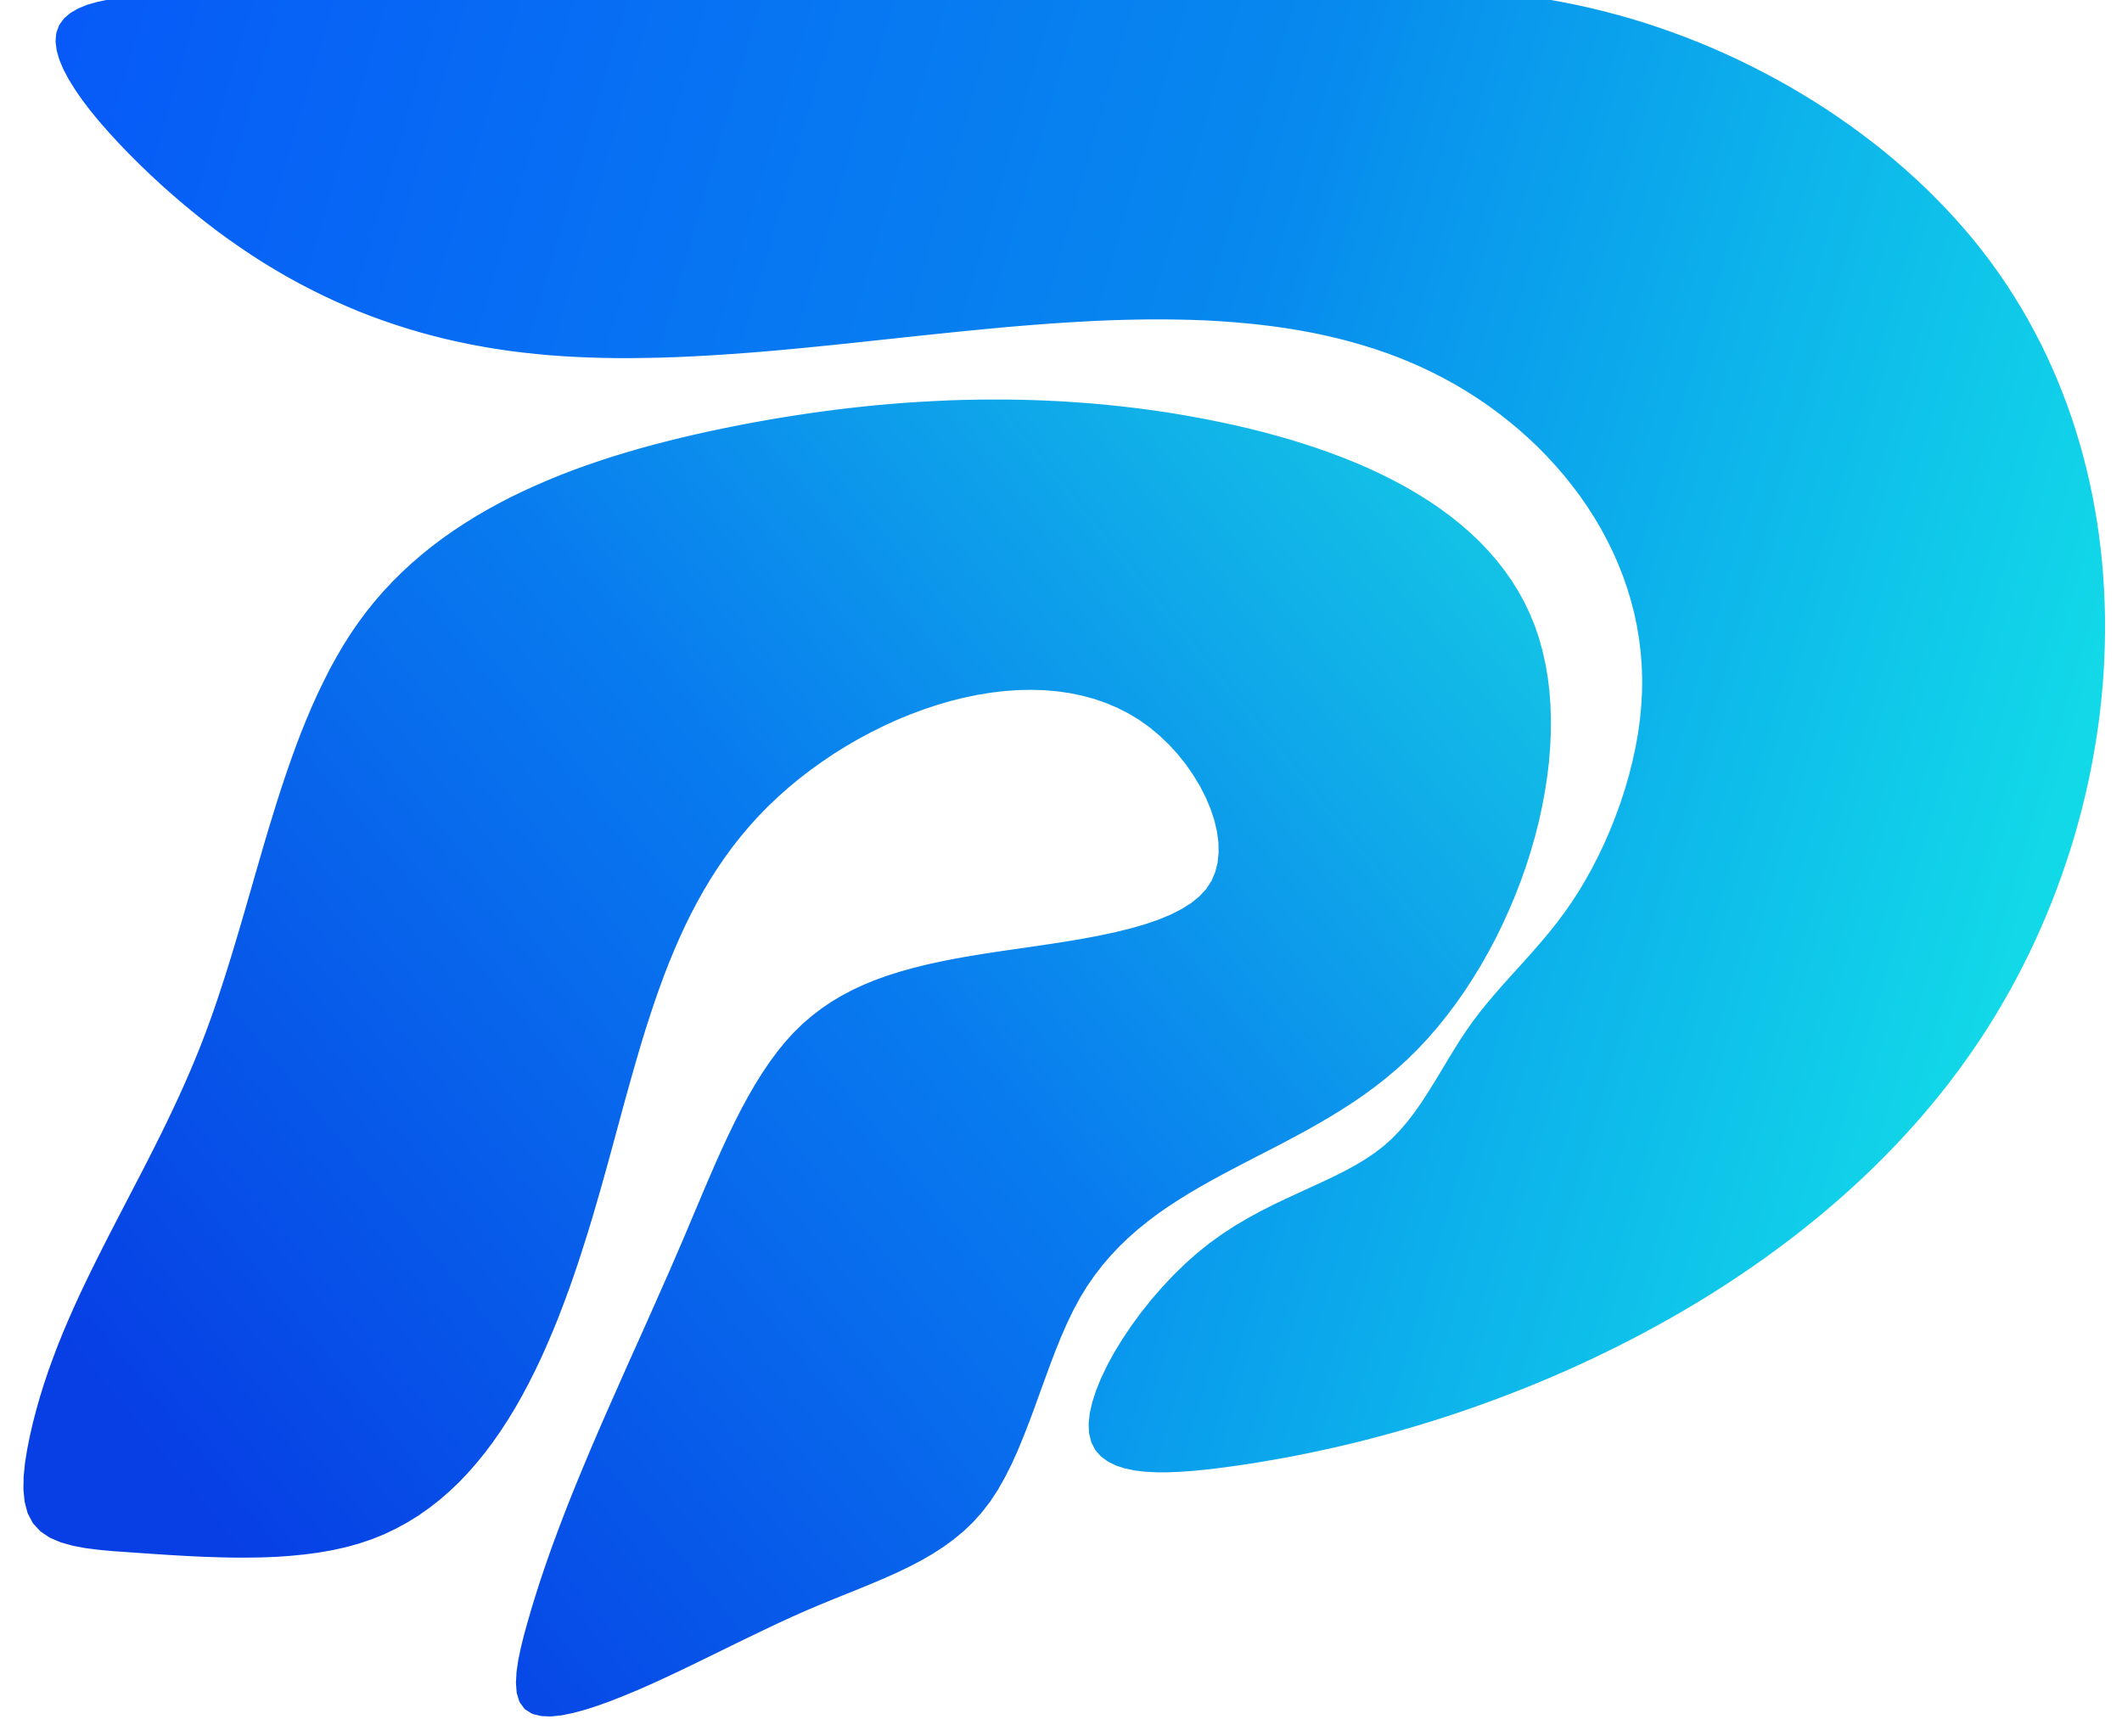
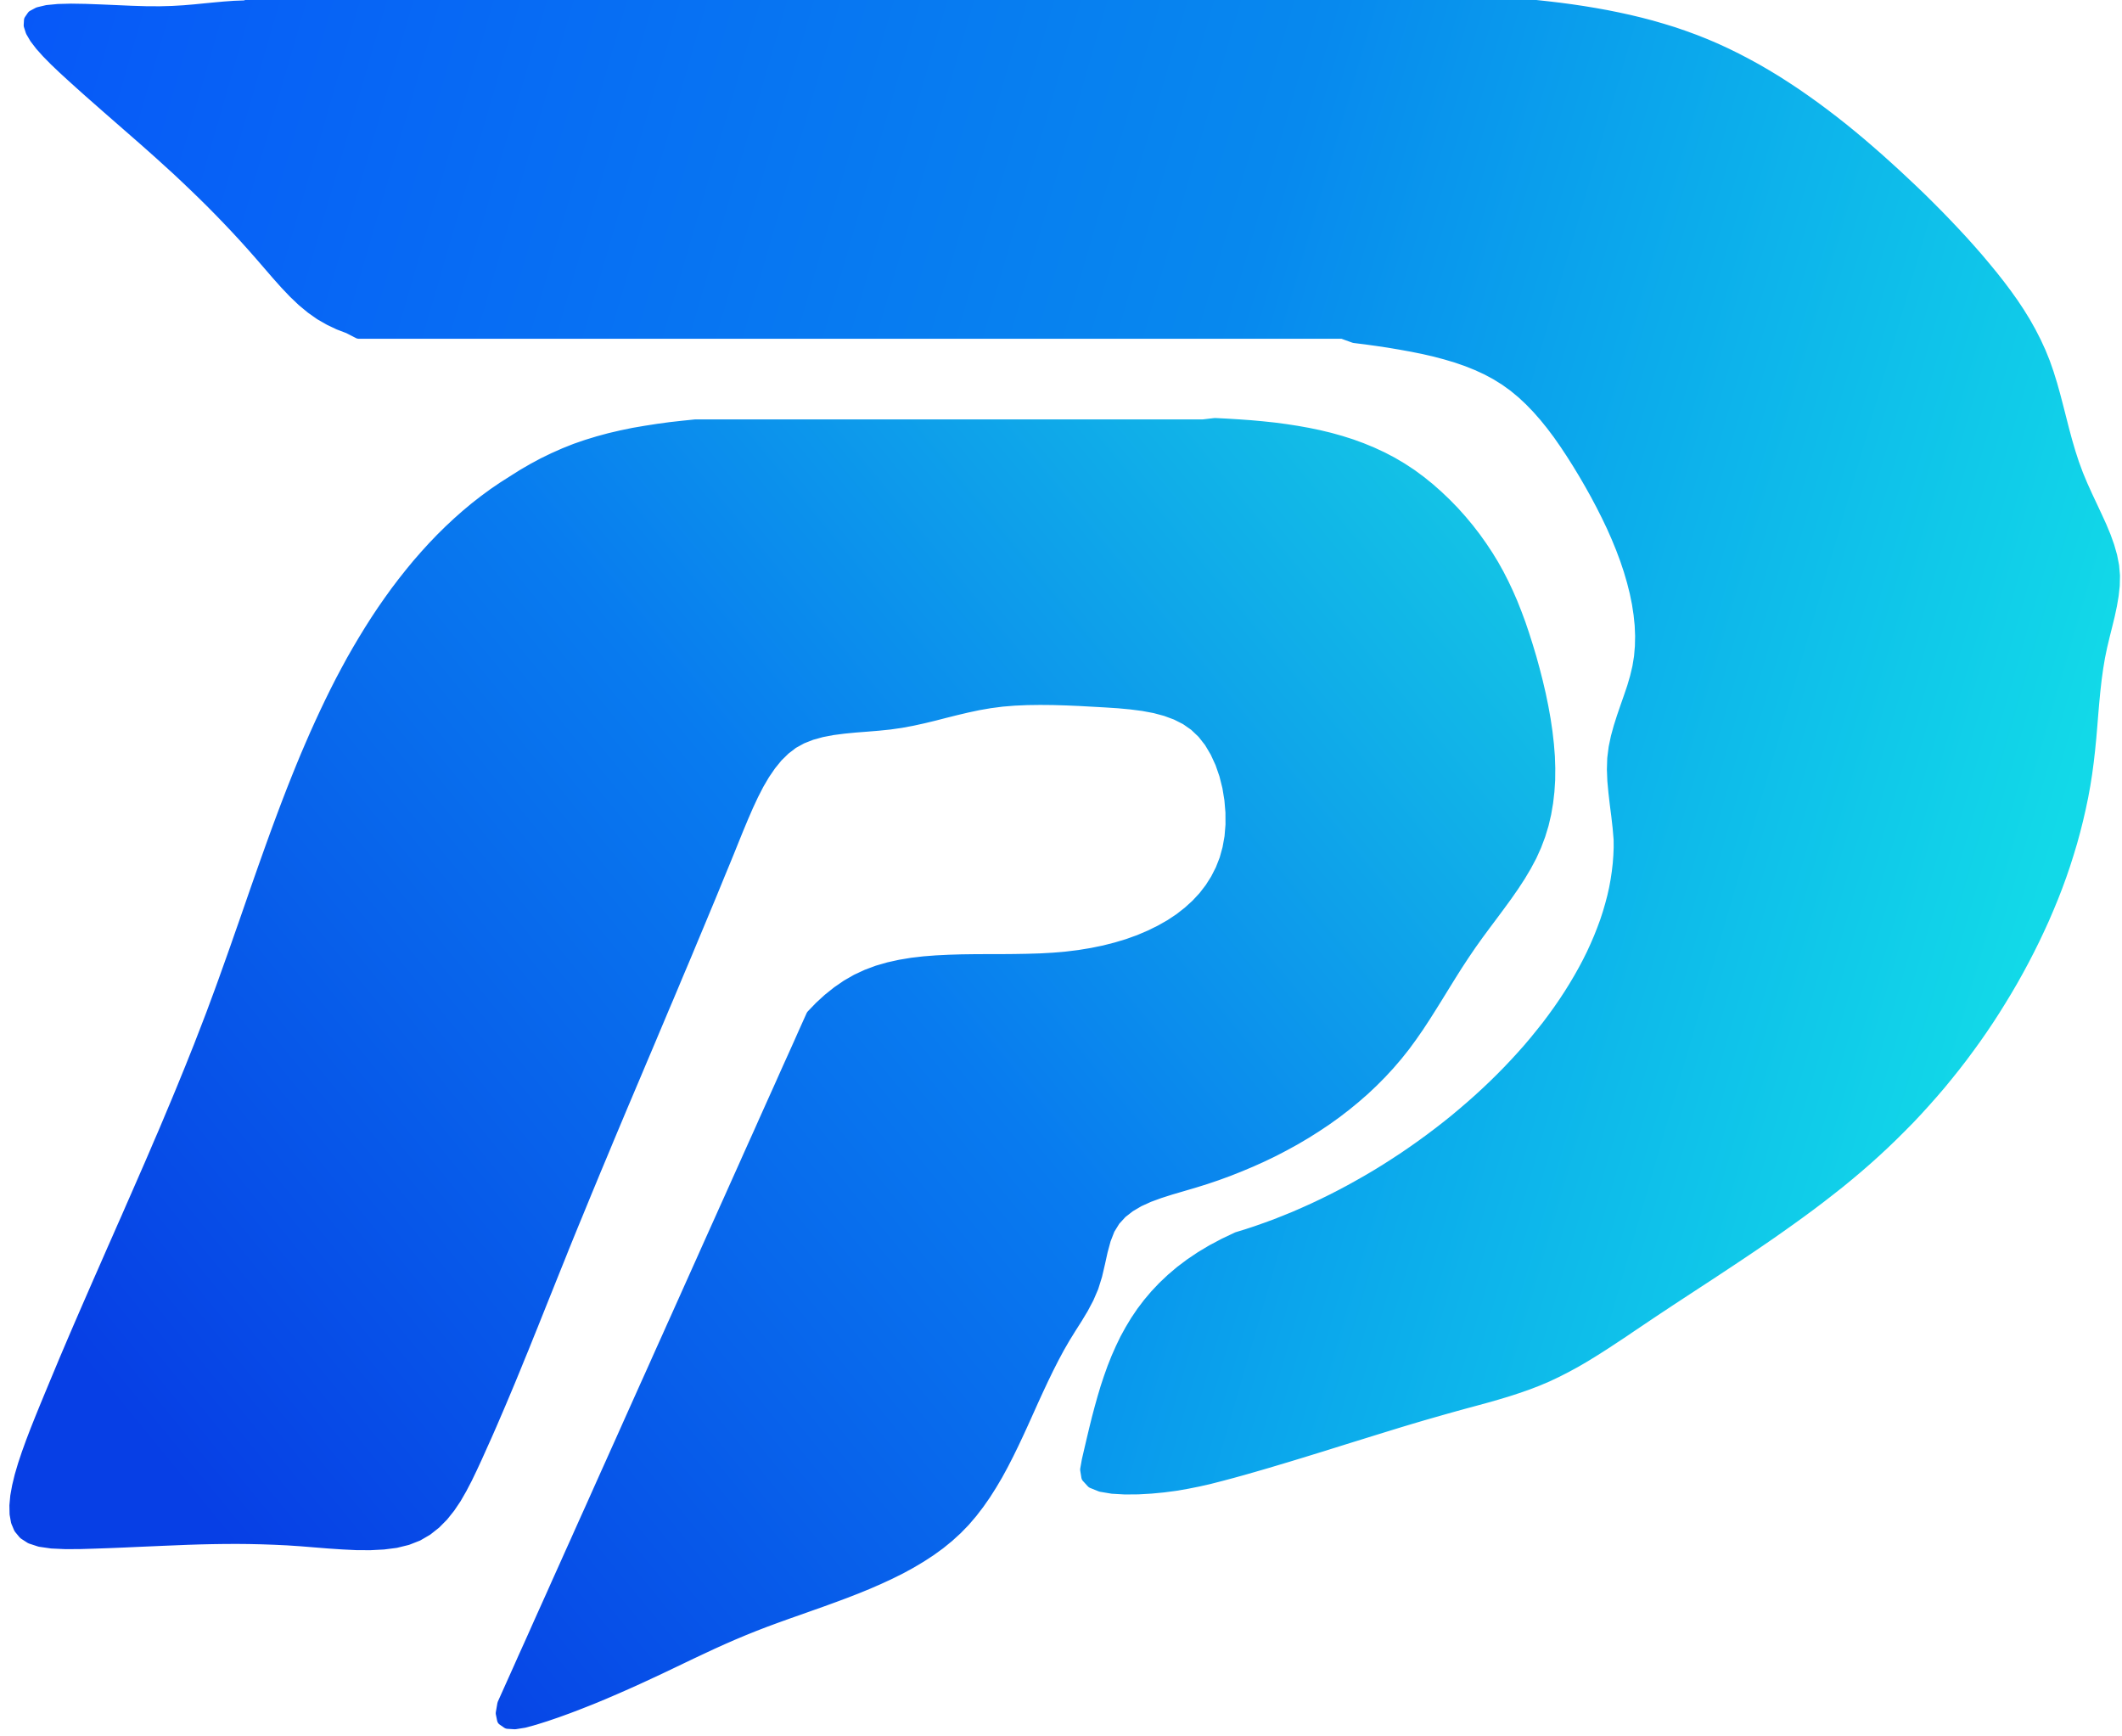
<svg xmlns="http://www.w3.org/2000/svg" viewBox="0 0 379 310">
  <defs>
    <linearGradient id="d" x1="0" y1="0" x2="379" y2="110" gradientUnits="userSpaceOnUse">
      <stop stop-color="#0757f8" />
      <stop offset=".58" stop-color="#0789ee" />
      <stop offset="1" stop-color="#12d9e8" />
    </linearGradient>
    <linearGradient id="p" x1="28" y1="260" x2="260" y2="70" gradientUnits="userSpaceOnUse">
      <stop stop-color="#073fe5" />
      <stop offset=".52" stop-color="#087bef" />
      <stop offset="1" stop-color="#14c9e5" />
    </linearGradient>
  </defs>
-   <path d="M41.70 0.21 L39.00 0.18 L36.31 0.15 L33.65 0.14 L31.04 0.16 L28.51 0.22 L26.06 0.32 L23.73 0.49 L21.53 0.72 L19.48 1.02 L17.61 1.42 L15.92 1.90 L14.46 2.50 L13.22 3.21 L12.24 4.04 L11.54 5.01 L11.13 6.13 L11.02 7.38 L11.20 8.78 L11.63 10.28 L12.31 11.90 L13.21 13.60 L14.31 15.37 L15.58 17.21 L17.01 19.09 L18.58 21.00 L20.27 22.93 L22.05 24.86 L23.90 26.78 L25.80 28.67 L27.74 30.53 L29.69 32.33 L31.65 34.07 L33.62 35.75 L35.60 37.38 L37.58 38.95 L39.57 40.47 L41.58 41.93 L43.59 43.33 L45.61 44.69 L47.65 45.99 L49.69 47.23 L51.75 48.43 L53.82 49.57 L55.90 50.66 L57.99 51.70 L60.10 52.69 L62.22 53.63 L64.35 54.53 L66.49 55.37 L68.65 56.16 L70.83 56.91 L73.02 57.61 L75.22 58.26 L77.45 58.87 L79.68 59.43 L81.94 59.94 L84.21 60.42 L86.49 60.84 L88.80 61.23 L91.12 61.57 L93.46 61.86 L95.82 62.12 L98.20 62.34 L100.60 62.51 L103.01 62.65 L105.44 62.75 L107.89 62.82 L110.35 62.85 L112.82 62.85 L115.31 62.82 L117.81 62.77 L120.33 62.69 L122.85 62.58 L125.39 62.45 L127.94 62.30 L130.49 62.13 L133.06 61.94 L135.63 61.74 L138.21 61.52 L140.79 61.28 L143.38 61.04 L145.98 60.78 L148.58 60.52 L151.19 60.25 L153.79 59.97 L156.40 59.69 L159.02 59.41 L161.63 59.13 L164.24 58.85 L166.85 58.58 L169.46 58.31 L172.07 58.04 L174.67 57.79 L177.28 57.54 L179.87 57.30 L182.47 57.08 L185.05 56.88 L187.63 56.68 L190.21 56.51 L192.77 56.36 L195.33 56.22 L197.88 56.11 L200.42 56.03 L202.94 55.97 L205.46 55.94 L207.96 55.94 L210.45 55.97 L212.93 56.03 L215.40 56.12 L217.84 56.26 L220.28 56.43 L222.69 56.64 L225.09 56.89 L227.47 57.18 L229.84 57.52 L232.18 57.90 L234.51 58.33 L236.81 58.81 L239.09 59.34 L241.35 59.92 L243.59 60.56 L245.80 61.25 L247.99 62.00 L250.16 62.81 L252.30 63.68 L254.41 64.61 L256.49 65.61 L258.55 66.67 L260.58 67.79 L262.58 68.99 L264.54 70.24 L266.47 71.56 L268.36 72.95 L270.20 74.39 L272.00 75.89 L273.75 77.45 L275.45 79.06 L277.09 80.73 L278.68 82.46 L280.21 84.23 L281.68 86.06 L283.08 87.93 L284.42 89.86 L285.68 91.83 L286.87 93.84 L287.98 95.90 L289.02 98.00 L289.97 100.15 L290.84 102.33 L291.62 104.55 L292.31 106.81 L292.91 109.10 L293.41 111.43 L293.81 113.79 L294.11 116.18 L294.31 118.61 L294.40 121.06 L294.38 123.54 L294.24 126.04 L294.00 128.57 L293.65 131.11 L293.19 133.66 L292.64 136.20 L292.00 138.74 L291.27 141.25 L290.46 143.74 L289.57 146.19 L288.61 148.60 L287.59 150.96 L286.50 153.26 L285.36 155.50 L284.16 157.65 L282.92 159.73 L281.64 161.71 L280.32 163.60 L278.97 165.40 L277.60 167.13 L276.21 168.79 L274.81 170.41 L273.41 171.98 L272.01 173.54 L270.61 175.08 L269.23 176.61 L267.87 178.17 L266.54 179.74 L265.24 181.35 L263.97 183.01 L262.76 184.73 L261.58 186.51 L260.44 188.34 L259.31 190.20 L258.19 192.07 L257.06 193.93 L255.91 195.78 L254.72 197.60 L253.48 199.36 L252.18 201.05 L250.80 202.66 L249.33 204.17 L247.76 205.57 L246.09 206.84 L244.32 208.03 L242.47 209.13 L240.54 210.17 L238.54 211.17 L236.47 212.15 L234.36 213.12 L232.21 214.11 L230.02 215.12 L227.81 216.18 L225.59 217.31 L223.35 218.53 L221.12 219.85 L218.91 221.29 L216.71 222.87 L214.54 224.61 L212.41 226.50 L210.34 228.52 L208.34 230.65 L206.43 232.86 L204.62 235.13 L202.93 237.44 L201.38 239.76 L199.97 242.06 L198.73 244.33 L197.67 246.54 L196.81 248.66 L196.15 250.68 L195.72 252.56 L195.54 254.29 L195.61 255.84 L195.95 257.19 L196.55 258.34 L197.40 259.30 L198.47 260.08 L199.75 260.71 L201.22 261.18 L202.85 261.52 L204.64 261.73 L206.56 261.83 L208.60 261.83 L210.73 261.74 L212.94 261.58 L215.21 261.36 L217.52 261.09 L219.85 260.78 L222.20 260.44 L224.55 260.07 L226.91 259.67 L229.27 259.25 L231.64 258.80 L234.02 258.31 L236.40 257.80 L238.79 257.27 L241.18 256.70 L243.57 256.11 L245.96 255.48 L248.35 254.83 L250.75 254.15 L253.14 253.45 L255.53 252.71 L257.92 251.95 L260.30 251.16 L262.68 250.34 L265.06 249.49 L267.43 248.61 L269.79 247.71 L272.15 246.78 L274.50 245.82 L276.84 244.83 L279.17 243.82 L281.49 242.77 L283.80 241.70 L286.09 240.60 L288.38 239.48 L290.65 238.32 L292.90 237.14 L295.14 235.93 L297.37 234.69 L299.58 233.43 L301.77 232.14 L303.94 230.82 L306.10 229.47 L308.23 228.10 L310.34 226.69 L312.44 225.26 L314.51 223.81 L316.55 222.32 L318.58 220.81 L320.58 219.27 L322.55 217.70 L324.50 216.11 L326.42 214.49 L328.31 212.84 L330.18 211.16 L332.01 209.46 L333.82 207.73 L335.59 205.97 L337.34 204.18 L339.05 202.37 L340.73 200.53 L342.37 198.67 L343.98 196.77 L345.55 194.85 L347.09 192.91 L348.59 190.93 L350.05 188.93 L351.47 186.90 L352.86 184.85 L354.20 182.77 L355.51 180.66 L356.77 178.53 L358.00 176.38 L359.18 174.20 L360.32 172.00 L361.42 169.79 L362.48 167.55 L363.50 165.29 L364.47 163.02 L365.41 160.73 L366.30 158.42 L367.15 156.10 L367.95 153.76 L368.72 151.42 L369.44 149.06 L370.11 146.68 L370.75 144.30 L371.33 141.91 L371.88 139.51 L372.38 137.11 L372.83 134.69 L373.24 132.27 L373.61 129.85 L373.93 127.42 L374.20 124.99 L374.43 122.56 L374.61 120.13 L374.74 117.70 L374.83 115.26 L374.87 112.83 L374.87 110.41 L374.81 107.98 L374.71 105.56 L374.56 103.15 L374.37 100.74 L374.12 98.35 L373.83 95.96 L373.49 93.57 L373.10 91.20 L372.66 88.84 L372.17 86.50 L371.63 84.16 L371.04 81.84 L370.40 79.53 L369.71 77.24 L368.97 74.97 L368.18 72.72 L367.33 70.48 L366.44 68.26 L365.49 66.07 L364.50 63.89 L363.45 61.74 L362.34 59.61 L361.19 57.50 L359.98 55.42 L358.72 53.37 L357.41 51.34 L356.04 49.34 L354.62 47.37 L353.15 45.43 L351.62 43.52 L350.04 41.65 L348.41 39.80 L346.73 37.99 L345.01 36.21 L343.24 34.46 L341.42 32.75 L339.56 31.07 L337.67 29.43 L335.73 27.82 L333.75 26.26 L331.74 24.73 L329.69 23.24 L327.61 21.78 L325.50 20.37 L323.36 19.00 L321.18 17.67 L318.99 16.38 L316.76 15.13 L314.51 13.93 L312.24 12.77 L309.94 11.65 L307.63 10.58 L305.30 9.55 L302.95 8.57 L300.58 7.64 L298.20 6.76 L295.81 5.92 L293.41 5.13 L291.00 4.39 L288.58 3.71 L286.15 3.07 L283.72 2.48 L281.28 1.94 L278.84 1.45 L276.39 1.00 L273.94 0.59 L271.48 0.22 L269.02 -0.11 L266.56 -0.40 L264.09 -0.65 L261.62 -0.87 L259.14 -1.06 L256.66 -1.21 L254.18 -1.34 L251.70 -1.44 L249.22 -1.52 L246.73 -1.57 L244.25 -1.60 L241.76 -1.60 L239.27 -1.59 L236.78 -1.57 L234.29 -1.52 L231.81 -1.46 L229.32 -1.39 L226.83 -1.31 L224.35 -1.22 L221.87 -1.13 L219.38 -1.02 L216.90 -0.92 L214.43 -0.81 L211.95 -0.70 L209.48 -0.59 L207.01 -0.49 L204.55 -0.39 L202.09 -0.29 L199.63 -0.20 L197.17 -0.11 L194.72 -0.03 L192.27 0.05 L189.82 0.13 L187.38 0.20 L184.93 0.27 L182.49 0.34 L180.05 0.40 L177.61 0.46 L175.17 0.52 L172.73 0.57 L170.29 0.62 L167.85 0.67 L165.42 0.71 L162.98 0.75 L160.54 0.79 L158.10 0.82 L155.66 0.86 L153.22 0.88 L150.78 0.91 L148.34 0.93 L145.89 0.95 L143.45 0.97 L141.00 0.99 L138.55 1.00 L136.10 1.01 L133.64 1.02 L131.18 1.02 L128.72 1.03 L126.26 1.03 L123.79 1.03 L121.31 1.03 L118.84 1.02 L116.36 1.01 L113.87 1.01 L111.39 0.99 L108.89 0.98 L106.39 0.97 L103.89 0.95 L101.38 0.93 L98.86 0.92 L96.34 0.89 L93.82 0.87 L91.28 0.85 L88.75 0.82 L86.20 0.80 L83.65 0.77 L81.09 0.74 L78.52 0.71 L75.94 0.68 L73.36 0.65 L70.77 0.62 L68.17 0.58 L65.57 0.55 L62.95 0.52 L60.33 0.48 L57.69 0.44 L55.05 0.41 L52.40 0.37 L49.74 0.33 L47.07 0.29 L44.39 0.25 Z" fill="url(#d)" stroke="url(#d)" stroke-width="2.2" stroke-linejoin="round" fill-rule="evenodd" />
-   <path d="M215.15 75.94 L212.63 75.47 L210.10 75.03 L207.57 74.63 L205.04 74.27 L202.50 73.94 L199.97 73.64 L197.43 73.38 L194.89 73.15 L192.36 72.96 L189.82 72.79 L187.28 72.66 L184.74 72.56 L182.20 72.49 L179.66 72.45 L177.12 72.45 L174.58 72.47 L172.04 72.52 L169.51 72.60 L166.97 72.72 L164.44 72.86 L161.91 73.02 L159.38 73.22 L156.86 73.44 L154.33 73.69 L151.81 73.97 L149.29 74.27 L146.78 74.60 L144.27 74.96 L141.76 75.34 L139.26 75.74 L136.77 76.17 L134.27 76.62 L131.78 77.10 L129.30 77.60 L126.82 78.12 L124.36 78.67 L121.90 79.24 L119.45 79.85 L117.02 80.48 L114.60 81.14 L112.20 81.84 L109.82 82.56 L107.46 83.33 L105.13 84.13 L102.82 84.96 L100.54 85.84 L98.29 86.76 L96.07 87.72 L93.88 88.72 L91.72 89.76 L89.61 90.86 L87.53 92.00 L85.49 93.19 L83.50 94.43 L81.55 95.72 L79.65 97.06 L77.79 98.46 L75.99 99.91 L74.24 101.42 L72.54 102.99 L70.90 104.62 L69.31 106.31 L67.79 108.07 L66.33 109.88 L64.93 111.77 L63.59 113.71 L62.31 115.72 L61.10 117.79 L59.93 119.91 L58.82 122.09 L57.75 124.31 L56.72 126.59 L55.74 128.90 L54.79 131.25 L53.88 133.64 L53.00 136.07 L52.15 138.52 L51.32 141.00 L50.51 143.51 L49.73 146.04 L48.95 148.58 L48.19 151.14 L47.44 153.72 L46.69 156.30 L45.95 158.89 L45.20 161.48 L44.45 164.07 L43.69 166.65 L42.92 169.23 L42.14 171.80 L41.34 174.35 L40.52 176.89 L39.68 179.41 L38.81 181.91 L37.91 184.39 L36.98 186.83 L36.01 189.24 L35.01 191.63 L33.98 193.99 L32.93 196.32 L31.85 198.63 L30.76 200.92 L29.65 203.19 L28.52 205.44 L27.39 207.68 L26.25 209.90 L25.10 212.11 L23.96 214.31 L22.82 216.50 L21.69 218.69 L20.56 220.87 L19.45 223.05 L18.35 225.23 L17.27 227.41 L16.22 229.59 L15.18 231.77 L14.18 233.97 L13.21 236.17 L12.27 238.38 L11.37 240.61 L10.52 242.85 L9.70 245.10 L8.94 247.37 L8.22 249.67 L7.56 251.98 L6.95 254.32 L6.41 256.68 L5.93 259.07 L5.55 261.44 L5.32 263.75 L5.28 265.95 L5.48 267.98 L5.96 269.81 L6.77 271.37 L7.94 272.64 L9.43 273.64 L11.22 274.40 L13.24 274.97 L15.47 275.39 L17.86 275.69 L20.37 275.92 L22.95 276.10 L25.56 276.28 L28.20 276.46 L30.84 276.63 L33.50 276.78 L36.16 276.91 L38.82 277.00 L41.46 277.06 L44.09 277.07 L46.70 277.03 L49.28 276.93 L51.82 276.75 L54.33 276.50 L56.78 276.17 L59.19 275.75 L61.53 275.23 L63.81 274.60 L66.01 273.86 L68.15 273.00 L70.20 272.02 L72.19 270.94 L74.11 269.75 L75.95 268.46 L77.74 267.07 L79.45 265.59 L81.11 264.02 L82.70 262.36 L84.23 260.62 L85.71 258.80 L87.13 256.91 L88.50 254.95 L89.82 252.92 L91.09 250.83 L92.31 248.68 L93.48 246.48 L94.61 244.23 L95.70 241.94 L96.74 239.60 L97.75 237.23 L98.73 234.82 L99.66 232.39 L100.57 229.93 L101.44 227.45 L102.29 224.95 L103.10 222.43 L103.90 219.91 L104.67 217.39 L105.41 214.86 L106.14 212.34 L106.85 209.82 L107.55 207.31 L108.23 204.81 L108.91 202.32 L109.58 199.84 L110.25 197.37 L110.93 194.91 L111.61 192.48 L112.30 190.05 L113.00 187.65 L113.71 185.26 L114.45 182.89 L115.21 180.55 L115.99 178.22 L116.80 175.92 L117.64 173.64 L118.52 171.39 L119.44 169.17 L120.40 166.97 L121.40 164.80 L122.45 162.67 L123.56 160.56 L124.72 158.49 L125.94 156.45 L127.22 154.45 L128.56 152.49 L129.97 150.56 L131.46 148.67 L133.02 146.82 L134.65 145.01 L136.37 143.25 L138.18 141.53 L140.06 139.86 L142.02 138.23 L144.05 136.67 L146.15 135.16 L148.30 133.71 L150.51 132.33 L152.77 131.02 L155.08 129.78 L157.42 128.62 L159.79 127.54 L162.19 126.55 L164.62 125.65 L167.06 124.84 L169.51 124.12 L171.97 123.51 L174.44 123.00 L176.89 122.60 L179.34 122.31 L181.77 122.14 L184.18 122.09 L186.56 122.16 L188.92 122.36 L191.23 122.69 L193.51 123.16 L195.74 123.76 L197.91 124.51 L200.03 125.40 L202.08 126.45 L204.06 127.64 L205.97 129.00 L207.80 130.52 L209.54 132.18 L211.17 133.96 L212.68 135.85 L214.05 137.83 L215.28 139.86 L216.35 141.95 L217.24 144.06 L217.94 146.17 L218.43 148.26 L218.71 150.32 L218.75 152.33 L218.55 154.26 L218.09 156.09 L217.36 157.81 L216.34 159.40 L215.02 160.83 L213.44 162.13 L211.60 163.29 L209.55 164.33 L207.29 165.27 L204.86 166.10 L202.27 166.85 L199.56 167.52 L196.75 168.12 L193.86 168.67 L190.92 169.17 L187.94 169.64 L184.96 170.08 L182.00 170.51 L179.08 170.93 L176.23 171.36 L173.47 171.81 L170.80 172.28 L168.24 172.79 L165.77 173.33 L163.39 173.92 L161.11 174.56 L158.91 175.25 L156.79 176.01 L154.76 176.84 L152.81 177.74 L150.93 178.73 L149.13 179.80 L147.40 180.97 L145.74 182.24 L144.14 183.61 L142.61 185.10 L141.14 186.71 L139.73 188.44 L138.37 190.28 L137.06 192.22 L135.79 194.25 L134.57 196.37 L133.38 198.56 L132.23 200.82 L131.10 203.14 L130.00 205.51 L128.92 207.91 L127.86 210.35 L126.80 212.81 L125.76 215.28 L124.71 217.76 L123.67 220.23 L122.62 222.69 L121.56 225.14 L120.51 227.57 L119.44 229.98 L118.38 232.38 L117.32 234.77 L116.26 237.15 L115.20 239.52 L114.14 241.88 L113.09 244.22 L112.05 246.56 L111.02 248.89 L109.99 251.21 L108.97 253.52 L107.97 255.83 L106.98 258.12 L106.01 260.42 L105.05 262.71 L104.11 264.99 L103.18 267.27 L102.28 269.55 L101.40 271.83 L100.54 274.10 L99.70 276.37 L98.89 278.65 L98.11 280.92 L97.35 283.19 L96.63 285.47 L95.93 287.75 L95.27 290.03 L94.64 292.30 L94.09 294.54 L93.64 296.69 L93.35 298.70 L93.25 300.52 L93.37 302.12 L93.77 303.43 L94.48 304.41 L95.51 305.05 L96.83 305.37 L98.39 305.43 L100.16 305.24 L102.10 304.84 L104.18 304.28 L106.36 303.58 L108.61 302.77 L110.92 301.86 L113.28 300.88 L115.70 299.82 L118.15 298.70 L120.64 297.53 L123.16 296.32 L125.69 295.09 L128.25 293.84 L130.81 292.58 L133.37 291.34 L135.93 290.11 L138.47 288.90 L141.00 287.74 L143.50 286.63 L145.97 285.58 L148.41 284.58 L150.80 283.61 L153.14 282.67 L155.44 281.72 L157.68 280.77 L159.86 279.79 L161.97 278.77 L164.02 277.70 L165.98 276.57 L167.87 275.35 L169.68 274.03 L171.40 272.60 L173.02 271.05 L174.54 269.35 L175.96 267.51 L177.28 265.50 L178.50 263.34 L179.65 261.07 L180.73 258.69 L181.75 256.22 L182.74 253.69 L183.70 251.11 L184.64 248.51 L185.59 245.90 L186.54 243.31 L187.52 240.74 L188.54 238.23 L189.61 235.79 L190.74 233.45 L191.95 231.21 L193.24 229.10 L194.62 227.11 L196.07 225.23 L197.60 223.45 L199.19 221.77 L200.85 220.18 L202.57 218.67 L204.35 217.23 L206.17 215.86 L208.05 214.56 L209.96 213.31 L211.92 212.10 L213.91 210.93 L215.92 209.80 L217.97 208.69 L220.03 207.60 L222.12 206.51 L224.21 205.43 L226.31 204.35 L228.42 203.26 L230.52 202.14 L232.62 201.01 L234.71 199.83 L236.79 198.62 L238.85 197.36 L240.89 196.05 L242.90 194.68 L244.88 193.23 L246.82 191.71 L248.72 190.11 L250.58 188.42 L252.40 186.63 L254.16 184.75 L255.87 182.78 L257.52 180.73 L259.12 178.61 L260.66 176.41 L262.13 174.15 L263.55 171.83 L264.90 169.45 L266.18 167.03 L267.39 164.56 L268.53 162.05 L269.60 159.51 L270.59 156.95 L271.51 154.36 L272.34 151.75 L273.09 149.13 L273.76 146.51 L274.34 143.88 L274.83 141.26 L275.24 138.65 L275.55 136.06 L275.76 133.49 L275.88 130.94 L275.90 128.43 L275.82 125.95 L275.64 123.51 L275.35 121.13 L274.95 118.79 L274.44 116.52 L273.83 114.31 L273.10 112.16 L272.25 110.09 L271.30 108.09 L270.24 106.16 L269.08 104.30 L267.82 102.51 L266.47 100.78 L265.02 99.11 L263.49 97.51 L261.88 95.98 L260.18 94.50 L258.41 93.08 L256.57 91.72 L254.65 90.42 L252.68 89.18 L250.64 87.99 L248.54 86.85 L246.39 85.77 L244.18 84.73 L241.94 83.75 L239.64 82.82 L237.31 81.94 L234.94 81.10 L232.54 80.31 L230.12 79.56 L227.66 78.86 L225.19 78.19 L222.70 77.57 L220.19 76.99 L217.68 76.45 Z" fill="url(#p)" stroke="url(#p)" stroke-width="2.2" stroke-linejoin="round" fill-rule="evenodd" />
+   <path d="M43.72 1.17 L41.85 1.24 L40.05 1.37 L38.29 1.53 L36.52 1.70 L34.71 1.88 L32.80 2.04 L30.76 2.16 L28.55 2.22 L26.13 2.21 L23.50 2.13 L20.75 2.01 L17.97 1.89 L15.25 1.79 L12.69 1.75 L10.39 1.81 L8.42 2.00 L6.90 2.36 L5.89 2.90 L5.38 3.64 L5.33 4.53 L5.67 5.58 L6.35 6.74 L7.31 8.00 L8.50 9.33 L9.87 10.72 L11.36 12.14 L12.91 13.56 L14.48 14.98 L16.06 16.39 L17.64 17.78 L19.22 19.17 L20.81 20.56 L22.39 21.94 L23.97 23.32 L25.55 24.70 L27.11 26.08 L28.67 27.47 L30.21 28.87 L31.75 30.27 L33.26 31.69 L34.77 33.13 L36.27 34.58 L37.76 36.05 L39.24 37.55 L40.72 39.08 L42.20 40.64 L43.67 42.23 L45.14 43.86 L46.61 45.53 L48.08 47.23 L49.56 48.94 L51.05 50.61 L52.56 52.20 L54.09 53.66 L55.66 54.96 L57.25 56.08 L58.89 57.02 L60.57 57.82 L62.30 58.48 L64.09 59.40 L65.95 59.40 L67.86 59.40 L69.82 59.40 L71.84 59.40 L73.90 59.40 L76.00 59.40 L78.14 59.40 L80.31 59.40 L82.51 59.40 L84.74 59.40 L86.99 59.40 L89.25 59.40 L91.53 59.40 L93.81 59.40 L96.10 59.40 L98.39 59.40 L100.68 59.40 L102.95 59.40 L105.23 59.40 L107.49 59.40 L109.75 59.40 L112.00 59.40 L114.25 59.40 L116.49 59.40 L118.73 59.40 L120.96 59.40 L123.19 59.40 L125.41 59.40 L127.63 59.40 L129.85 59.40 L132.06 59.40 L134.27 59.40 L136.48 59.40 L138.69 59.40 L140.89 59.40 L143.09 59.40 L145.29 59.40 L147.49 59.40 L149.69 59.40 L151.89 59.40 L154.09 59.40 L156.29 59.40 L158.49 59.40 L160.69 59.40 L162.89 59.40 L165.10 59.40 L167.30 59.40 L169.51 59.40 L171.72 59.40 L173.93 59.40 L176.15 59.40 L178.36 59.40 L180.58 59.40 L182.81 59.40 L185.03 59.40 L187.25 59.40 L189.48 59.40 L191.70 59.40 L193.93 59.40 L196.15 59.40 L198.38 59.40 L200.60 59.40 L202.82 59.40 L205.04 59.40 L207.25 59.40 L209.46 59.40 L211.67 59.40 L213.87 59.40 L216.07 59.40 L218.26 59.40 L220.45 59.40 L222.63 59.40 L224.80 59.40 L226.97 59.40 L229.13 59.40 L231.28 59.40 L233.42 59.40 L235.55 59.40 L237.68 59.40 L239.79 59.40 L241.90 60.16 L243.99 60.42 L246.08 60.71 L248.15 61.02 L250.21 61.37 L252.25 61.74 L254.28 62.15 L256.28 62.61 L258.24 63.13 L260.16 63.70 L262.04 64.35 L263.86 65.08 L265.62 65.89 L267.31 66.80 L268.93 67.81 L270.48 68.93 L271.95 70.15 L273.35 71.46 L274.70 72.86 L275.99 74.33 L277.24 75.88 L278.45 77.49 L279.62 79.17 L280.76 80.89 L281.88 82.66 L282.98 84.47 L284.05 86.31 L285.10 88.19 L286.11 90.09 L287.08 92.01 L288.01 93.95 L288.87 95.90 L289.68 97.87 L290.42 99.85 L291.08 101.82 L291.66 103.80 L292.16 105.78 L292.56 107.74 L292.86 109.70 L293.06 111.63 L293.14 113.55 L293.10 115.45 L292.94 117.32 L292.64 119.16 L292.21 120.97 L291.69 122.75 L291.09 124.52 L290.47 126.29 L289.86 128.07 L289.29 129.86 L288.79 131.68 L288.40 133.54 L288.16 135.45 L288.10 137.42 L288.18 139.43 L288.37 141.48 L288.61 143.57 L288.88 145.67 L289.12 147.79 L289.30 149.90 L289.31 151.36 L289.25 152.82 L289.14 154.28 L288.97 155.75 L288.75 157.22 L288.48 158.69 L288.15 160.16 L287.76 161.64 L287.33 163.11 L286.85 164.58 L286.31 166.04 L285.73 167.51 L285.10 168.97 L284.43 170.43 L283.71 171.88 L282.94 173.33 L282.13 174.77 L281.28 176.20 L280.39 177.63 L279.46 179.05 L278.49 180.46 L277.48 181.86 L276.44 183.25 L275.35 184.62 L274.24 185.99 L273.09 187.35 L271.90 188.69 L270.69 190.01 L269.44 191.33 L268.17 192.62 L266.86 193.91 L265.53 195.17 L264.17 196.42 L262.78 197.65 L261.37 198.86 L259.94 200.06 L258.48 201.23 L257.00 202.38 L255.50 203.51 L253.98 204.62 L252.45 205.70 L250.89 206.77 L249.32 207.80 L247.73 208.82 L246.13 209.81 L244.51 210.77 L242.88 211.70 L241.24 212.61 L239.59 213.49 L237.93 214.34 L236.26 215.16 L234.59 215.95 L232.90 216.71 L231.22 217.44 L229.52 218.13 L227.83 218.80 L226.13 219.42 L224.43 220.02 L222.73 220.58 L221.03 221.10 L218.71 222.20 L216.54 223.35 L214.52 224.56 L212.65 225.82 L210.91 227.13 L209.31 228.49 L207.82 229.90 L206.45 231.35 L205.19 232.84 L204.03 234.37 L202.97 235.94 L202.00 237.55 L201.10 239.19 L200.29 240.87 L199.54 242.57 L198.85 244.31 L198.22 246.07 L197.63 247.85 L197.09 249.66 L196.58 251.48 L196.09 253.33 L195.63 255.19 L195.18 257.07 L194.74 258.95 L194.30 260.85 L194.02 262.44 L194.23 263.74 L195.11 264.70 L196.65 265.32 L198.67 265.66 L200.96 265.79 L203.30 265.77 L205.58 265.64 L207.78 265.43 L209.92 265.15 L212.00 264.79 L214.05 264.38 L216.06 263.92 L218.05 263.41 L220.04 262.88 L222.03 262.33 L224.02 261.76 L226.02 261.18 L228.03 260.58 L230.04 259.98 L232.05 259.37 L234.06 258.75 L236.08 258.13 L238.09 257.50 L240.10 256.87 L242.10 256.25 L244.10 255.63 L246.10 255.01 L248.08 254.40 L250.06 253.79 L252.03 253.20 L253.99 252.62 L255.94 252.06 L257.87 251.51 L259.79 250.97 L261.69 250.45 L263.58 249.94 L265.45 249.43 L267.30 248.90 L269.14 248.35 L270.95 247.76 L272.74 247.14 L274.51 246.46 L276.26 245.72 L277.98 244.91 L279.68 244.04 L281.37 243.12 L283.05 242.14 L284.72 241.11 L286.39 240.05 L288.05 238.96 L289.73 237.85 L291.41 236.71 L293.11 235.57 L294.82 234.42 L296.55 233.27 L298.30 232.11 L300.07 230.95 L301.84 229.79 L303.63 228.62 L305.42 227.45 L307.22 226.26 L309.02 225.07 L310.82 223.87 L312.62 222.66 L314.41 221.44 L316.20 220.21 L317.98 218.96 L319.75 217.70 L321.51 216.43 L323.26 215.14 L324.98 213.84 L326.69 212.51 L328.38 211.18 L330.04 209.82 L331.68 208.44 L333.28 207.05 L334.86 205.63 L336.41 204.19 L337.93 202.73 L339.42 201.25 L340.89 199.76 L342.32 198.24 L343.72 196.70 L345.10 195.14 L346.45 193.57 L347.76 191.97 L349.05 190.36 L350.31 188.73 L351.54 187.07 L352.75 185.40 L353.92 183.72 L355.07 182.01 L356.18 180.29 L357.27 178.54 L358.33 176.79 L359.37 175.01 L360.37 173.22 L361.35 171.40 L362.29 169.58 L363.21 167.73 L364.09 165.87 L364.95 163.99 L365.76 162.10 L366.55 160.19 L367.30 158.26 L368.01 156.32 L368.68 154.36 L369.31 152.38 L369.91 150.39 L370.46 148.38 L370.97 146.36 L371.44 144.32 L371.87 142.27 L372.25 140.20 L372.58 138.11 L372.86 136.01 L373.10 133.90 L373.31 131.78 L373.49 129.65 L373.66 127.53 L373.84 125.43 L374.04 123.35 L374.27 121.30 L374.55 119.28 L374.88 117.30 L375.28 115.38 L375.73 113.49 L376.19 111.65 L376.63 109.84 L377.01 108.06 L377.31 106.30 L377.50 104.55 L377.54 102.81 L377.39 101.08 L377.05 99.34 L376.55 97.59 L375.92 95.83 L375.18 94.05 L374.36 92.26 L373.51 90.44 L372.64 88.59 L371.79 86.71 L370.99 84.79 L370.27 82.84 L369.62 80.84 L369.03 78.83 L368.48 76.79 L367.96 74.75 L367.44 72.72 L366.91 70.69 L366.35 68.69 L365.74 66.72 L365.07 64.80 L364.31 62.92 L363.47 61.10 L362.56 59.32 L361.58 57.58 L360.53 55.88 L359.42 54.21 L358.25 52.57 L357.04 50.96 L355.78 49.36 L354.48 47.78 L353.16 46.21 L351.80 44.66 L350.41 43.11 L348.99 41.58 L347.55 40.06 L346.09 38.55 L344.61 37.06 L343.11 35.57 L341.59 34.11 L340.05 32.66 L338.51 31.22 L336.95 29.80 L335.38 28.39 L333.80 27.01 L332.21 25.64 L330.60 24.30 L328.98 22.98 L327.34 21.69 L325.69 20.43 L324.02 19.19 L322.34 17.99 L320.64 16.81 L318.93 15.68 L317.20 14.57 L315.45 13.51 L313.68 12.48 L311.89 11.50 L310.09 10.56 L308.26 9.66 L306.42 8.81 L304.55 8.01 L302.66 7.26 L300.75 6.56 L298.82 5.90 L296.87 5.30 L294.90 4.73 L292.91 4.21 L290.91 3.73 L288.89 3.29 L286.85 2.88 L284.80 2.51 L282.74 2.17 L280.66 1.86 L278.57 1.58 L276.46 1.33 L274.35 1.10 L272.23 0.89 L270.09 0.71 L267.95 0.54 L265.80 0.39 L263.65 0.60 L261.49 0.60 L259.32 0.60 L257.14 0.60 L254.96 0.60 L252.78 0.60 L250.59 0.60 L248.39 0.60 L246.19 0.60 L243.99 0.60 L241.78 0.60 L239.56 0.60 L237.34 0.60 L235.12 0.60 L232.90 0.60 L230.67 0.60 L228.43 0.60 L226.20 0.60 L223.96 0.60 L221.72 0.60 L219.48 0.60 L217.23 0.60 L214.99 0.60 L212.74 0.60 L210.49 0.60 L208.24 0.60 L205.99 0.60 L203.74 0.60 L201.49 0.60 L199.24 0.60 L196.98 0.60 L194.73 0.60 L192.48 0.60 L190.23 0.60 L187.98 0.60 L185.73 0.60 L183.48 0.60 L181.24 0.60 L178.99 0.60 L176.74 0.60 L174.50 0.60 L172.26 0.60 L170.02 0.60 L167.77 0.60 L165.53 0.60 L163.30 0.60 L161.06 0.60 L158.82 0.60 L156.59 0.60 L154.36 0.60 L152.12 0.60 L149.89 0.60 L147.66 0.60 L145.44 0.60 L143.21 0.60 L140.99 0.60 L138.76 0.60 L136.54 0.60 L134.32 0.60 L132.10 0.60 L129.89 0.60 L127.67 0.60 L125.46 0.60 L123.25 0.60 L121.04 0.60 L118.83 0.60 L116.63 0.60 L114.42 0.60 L112.22 0.60 L110.02 0.60 L107.84 0.60 L105.65 0.60 L103.48 0.60 L101.32 0.60 L99.17 0.60 L97.04 0.60 L94.92 0.60 L92.82 0.60 L90.74 0.60 L88.68 0.60 L86.64 0.60 L84.63 0.60 L82.64 0.60 L80.68 0.60 L78.74 0.60 L76.84 0.60 L74.94 0.60 L73.05 0.60 L71.14 0.60 L69.22 0.60 L67.26 0.60 L65.25 0.60 L63.18 0.60 L61.05 0.60 L58.85 0.60 L56.62 0.60 L54.38 0.60 L52.14 0.60 L49.94 0.60 L47.78 0.60 L45.70 0.60 Z" fill="url(#d)" stroke="url(#d)" stroke-width="2.2" stroke-linejoin="round" fill-rule="evenodd" />
+   <path d="M214.86 76.00 L212.70 76.00 L210.54 76.00 L208.36 76.00 L206.18 76.00 L203.98 76.00 L201.78 76.00 L199.57 76.00 L197.35 76.00 L195.12 76.00 L192.89 76.00 L190.65 76.00 L188.40 76.00 L186.14 76.00 L183.88 76.00 L181.62 76.00 L179.35 76.00 L177.07 76.00 L174.79 76.00 L172.50 76.00 L170.21 76.00 L167.92 76.00 L165.62 76.00 L163.32 76.00 L161.02 76.00 L158.72 76.00 L156.41 76.00 L154.10 76.00 L151.79 76.00 L149.48 76.00 L147.17 76.00 L144.86 76.00 L142.54 76.00 L140.23 76.00 L137.92 76.00 L135.61 76.00 L133.31 76.00 L131.01 76.00 L128.73 76.00 L126.45 76.00 L124.19 76.00 L121.95 76.23 L119.72 76.48 L117.51 76.78 L115.33 77.12 L113.17 77.49 L111.04 77.93 L108.94 78.42 L106.87 78.98 L104.84 79.60 L102.84 80.29 L100.88 81.07 L98.96 81.92 L97.08 82.83 L95.24 83.82 L93.43 84.87 L91.66 85.99 L89.93 87.09 L88.24 88.24 L86.59 89.45 L84.97 90.71 L83.39 92.03 L81.85 93.39 L80.34 94.80 L78.87 96.25 L77.44 97.74 L76.04 99.28 L74.68 100.84 L73.36 102.44 L72.07 104.07 L70.81 105.73 L69.60 107.41 L68.41 109.12 L67.26 110.85 L66.14 112.61 L65.05 114.39 L63.99 116.18 L62.95 118.00 L61.95 119.84 L60.96 121.70 L60.01 123.57 L59.08 125.46 L58.17 127.37 L57.28 129.29 L56.41 131.22 L55.56 133.17 L54.72 135.13 L53.91 137.09 L53.11 139.07 L52.32 141.06 L51.55 143.05 L50.79 145.05 L50.04 147.06 L49.30 149.07 L48.57 151.09 L47.85 153.11 L47.13 155.13 L46.42 157.15 L45.71 159.18 L45.01 161.20 L44.31 163.22 L43.61 165.23 L42.90 167.25 L42.20 169.26 L41.49 171.26 L40.78 173.25 L40.07 175.24 L39.35 177.22 L38.62 179.19 L37.89 181.16 L37.14 183.11 L36.39 185.05 L35.64 186.99 L34.87 188.91 L34.10 190.84 L33.32 192.75 L32.54 194.66 L31.75 196.57 L30.95 198.47 L30.15 200.38 L29.35 202.28 L28.53 204.17 L27.72 206.07 L26.90 207.97 L26.07 209.87 L25.24 211.77 L24.41 213.67 L23.57 215.58 L22.74 217.49 L21.89 219.40 L21.05 221.32 L20.20 223.24 L19.35 225.18 L18.50 227.12 L17.64 229.07 L16.79 231.02 L15.93 232.99 L15.07 234.97 L14.21 236.95 L13.35 238.95 L12.49 240.97 L11.63 242.99 L10.78 245.03 L9.92 247.09 L9.06 249.16 L8.20 251.24 L7.34 253.35 L6.50 255.46 L5.70 257.55 L4.95 259.62 L4.28 261.63 L3.70 263.59 L3.25 265.45 L2.93 267.21 L2.78 268.86 L2.81 270.36 L3.05 271.70 L3.54 272.87 L4.35 273.85 L5.53 274.61 L7.15 275.14 L9.24 275.44 L11.66 275.55 L14.28 275.54 L16.94 275.46 L19.52 275.37 L22.00 275.27 L24.42 275.16 L26.76 275.06 L29.05 274.96 L31.30 274.87 L33.51 274.78 L35.70 274.71 L37.88 274.66 L40.06 274.63 L42.25 274.62 L44.46 274.64 L46.70 274.69 L48.98 274.77 L51.32 274.88 L53.72 275.04 L56.19 275.24 L58.70 275.44 L61.22 275.61 L63.71 275.73 L66.14 275.74 L68.48 275.62 L70.68 275.34 L72.72 274.84 L74.56 274.12 L76.21 273.16 L77.69 271.99 L79.02 270.65 L80.22 269.15 L81.32 267.52 L82.32 265.78 L83.27 263.96 L84.17 262.09 L85.05 260.19 L85.91 258.27 L86.78 256.34 L87.63 254.40 L88.47 252.45 L89.31 250.49 L90.14 248.52 L90.97 246.54 L91.79 244.55 L92.60 242.56 L93.42 240.57 L94.22 238.57 L95.03 236.57 L95.83 234.57 L96.63 232.57 L97.43 230.58 L98.23 228.58 L99.03 226.59 L99.83 224.61 L100.62 222.63 L101.42 220.66 L102.22 218.70 L103.03 216.74 L103.83 214.79 L104.63 212.84 L105.44 210.89 L106.24 208.95 L107.05 207.02 L107.86 205.08 L108.66 203.15 L109.47 201.22 L110.28 199.29 L111.09 197.36 L111.91 195.43 L112.72 193.51 L113.54 191.58 L114.35 189.65 L115.17 187.72 L115.99 185.78 L116.80 183.85 L117.62 181.91 L118.44 179.96 L119.27 178.01 L120.09 176.06 L120.91 174.10 L121.74 172.14 L122.57 170.17 L123.39 168.19 L124.22 166.21 L125.05 164.22 L125.88 162.22 L126.72 160.21 L127.55 158.19 L128.38 156.16 L129.22 154.13 L130.06 152.08 L130.89 150.02 L131.73 147.95 L132.59 145.89 L133.47 143.86 L134.39 141.89 L135.36 140.00 L136.41 138.21 L137.54 136.56 L138.76 135.06 L140.10 133.75 L141.56 132.63 L143.16 131.75 L144.89 131.07 L146.73 130.56 L148.66 130.19 L150.65 129.93 L152.69 129.73 L154.76 129.57 L156.83 129.40 L158.89 129.19 L160.92 128.90 L162.91 128.53 L164.87 128.10 L166.82 127.63 L168.76 127.13 L170.72 126.64 L172.71 126.17 L174.74 125.74 L176.82 125.38 L178.97 125.10 L181.18 124.92 L183.45 124.82 L185.76 124.79 L188.09 124.81 L190.45 124.88 L192.81 124.98 L195.16 125.11 L197.48 125.24 L199.77 125.39 L202.01 125.60 L204.18 125.88 L206.27 126.27 L208.25 126.80 L210.12 127.49 L211.86 128.37 L213.45 129.48 L214.88 130.84 L216.14 132.44 L217.22 134.26 L218.13 136.24 L218.86 138.35 L219.41 140.55 L219.78 142.81 L219.97 145.07 L219.98 147.30 L219.80 149.47 L219.43 151.53 L218.89 153.48 L218.17 155.32 L217.29 157.05 L216.26 158.68 L215.09 160.20 L213.77 161.62 L212.33 162.93 L210.77 164.15 L209.10 165.26 L207.32 166.27 L205.45 167.19 L203.50 168.02 L201.47 168.75 L199.37 169.38 L197.21 169.93 L195.00 170.38 L192.75 170.75 L190.46 171.03 L188.15 171.23 L185.82 171.36 L183.47 171.43 L181.12 171.47 L178.77 171.49 L176.43 171.49 L174.10 171.50 L171.79 171.53 L169.51 171.60 L167.26 171.71 L165.06 171.88 L162.90 172.13 L160.79 172.48 L158.75 172.93 L156.77 173.50 L154.87 174.21 L153.04 175.06 L151.30 176.06 L149.63 177.21 L148.04 178.48 L146.52 179.87 L145.07 181.38 L144.35 182.98 L143.59 184.67 L142.80 186.45 L141.97 188.30 L141.11 190.20 L140.23 192.16 L139.34 194.16 L138.42 196.20 L137.50 198.25 L136.57 200.32 L135.65 202.39 L134.72 204.45 L133.80 206.50 L132.90 208.52 L132.01 210.50 L131.14 212.44 L130.29 214.34 L129.45 216.20 L128.63 218.03 L127.82 219.83 L127.02 221.61 L126.24 223.35 L125.47 225.08 L124.70 226.79 L123.94 228.49 L123.18 230.18 L122.43 231.86 L121.67 233.55 L120.91 235.25 L120.14 236.95 L119.37 238.68 L118.58 240.43 L117.78 242.21 L116.97 244.03 L116.14 245.88 L115.29 247.76 L114.43 249.68 L113.56 251.62 L112.68 253.58 L111.80 255.55 L110.91 257.54 L110.01 259.54 L109.11 261.55 L108.21 263.55 L107.31 265.56 L106.42 267.55 L105.53 269.54 L104.64 271.51 L103.76 273.47 L102.90 275.40 L102.04 277.30 L101.20 279.18 L100.37 281.03 L99.55 282.85 L98.75 284.65 L97.94 286.45 L97.12 288.27 L96.29 290.12 L95.45 292.01 L94.58 293.95 L93.67 295.96 L92.74 298.05 L91.76 300.23 L90.80 302.37 L89.92 304.33 L89.64 305.95 L89.87 307.08 L90.68 307.64 L91.96 307.72 L93.60 307.46 L95.47 306.95 L97.44 306.33 L99.46 305.64 L101.50 304.90 L103.56 304.11 L105.63 303.29 L107.71 302.43 L109.78 301.54 L111.83 300.64 L113.85 299.73 L115.84 298.81 L117.79 297.90 L119.70 296.99 L121.58 296.09 L123.44 295.20 L125.29 294.33 L127.13 293.47 L128.99 292.63 L130.87 291.81 L132.77 291.01 L134.71 290.23 L136.68 289.47 L138.69 288.73 L140.72 288.00 L142.77 287.28 L144.82 286.55 L146.88 285.82 L148.94 285.07 L150.98 284.31 L153.01 283.52 L155.01 282.70 L156.98 281.84 L158.92 280.94 L160.81 280.00 L162.64 279.00 L164.42 277.94 L166.14 276.82 L167.78 275.63 L169.34 274.36 L170.82 273.01 L172.21 271.58 L173.51 270.06 L174.73 268.47 L175.89 266.81 L176.98 265.09 L178.02 263.33 L179.01 261.51 L179.96 259.66 L180.88 257.78 L181.78 255.87 L182.66 253.95 L183.53 252.02 L184.40 250.08 L185.28 248.16 L186.18 246.24 L187.10 244.34 L188.05 242.47 L189.03 240.64 L190.07 238.84 L191.15 237.09 L192.25 235.36 L193.31 233.60 L194.28 231.77 L195.11 229.84 L195.76 227.76 L196.27 225.58 L196.75 223.41 L197.31 221.34 L198.04 219.47 L199.03 217.87 L200.27 216.52 L201.72 215.39 L203.35 214.43 L205.13 213.62 L207.04 212.92 L209.04 212.28 L211.09 211.68 L213.17 211.07 L215.26 210.42 L217.33 209.72 L219.38 208.97 L221.42 208.16 L223.44 207.31 L225.44 206.41 L227.41 205.46 L229.35 204.45 L231.26 203.40 L233.14 202.29 L234.98 201.13 L236.78 199.93 L238.54 198.67 L240.26 197.35 L241.92 195.99 L243.54 194.58 L245.10 193.11 L246.61 191.59 L248.06 190.02 L249.45 188.40 L250.78 186.73 L252.04 185.01 L253.26 183.25 L254.44 181.45 L255.59 179.63 L256.73 177.80 L257.87 175.95 L259.01 174.11 L260.17 172.27 L261.37 170.44 L262.60 168.63 L263.87 166.85 L265.17 165.09 L266.48 163.34 L267.77 161.60 L269.04 159.86 L270.25 158.12 L271.40 156.36 L272.45 154.59 L273.41 152.79 L274.23 150.97 L274.93 149.11 L275.51 147.21 L275.96 145.29 L276.30 143.32 L276.53 141.32 L276.66 139.29 L276.68 137.21 L276.61 135.10 L276.44 132.94 L276.19 130.75 L275.86 128.52 L275.46 126.29 L275.00 124.05 L274.48 121.83 L273.92 119.64 L273.33 117.49 L272.70 115.40 L272.06 113.38 L271.40 111.43 L270.70 109.55 L269.98 107.73 L269.21 105.97 L268.40 104.25 L267.54 102.57 L266.62 100.92 L265.63 99.30 L264.57 97.70 L263.44 96.11 L262.23 94.54 L260.95 93.00 L259.60 91.49 L258.18 90.03 L256.70 88.62 L255.17 87.27 L253.59 86.00 L251.96 84.80 L250.28 83.70 L248.57 82.69 L246.81 81.77 L245.02 80.94 L243.20 80.19 L241.34 79.51 L239.45 78.91 L237.52 78.37 L235.57 77.90 L233.60 77.49 L231.59 77.13 L229.57 76.82 L227.52 76.55 L225.45 76.33 L223.36 76.14 L221.26 75.99 L219.14 75.86 L217.01 75.75 Z" fill="url(#p)" stroke="url(#p)" stroke-width="2.2" stroke-linejoin="round" fill-rule="evenodd" />
</svg>
